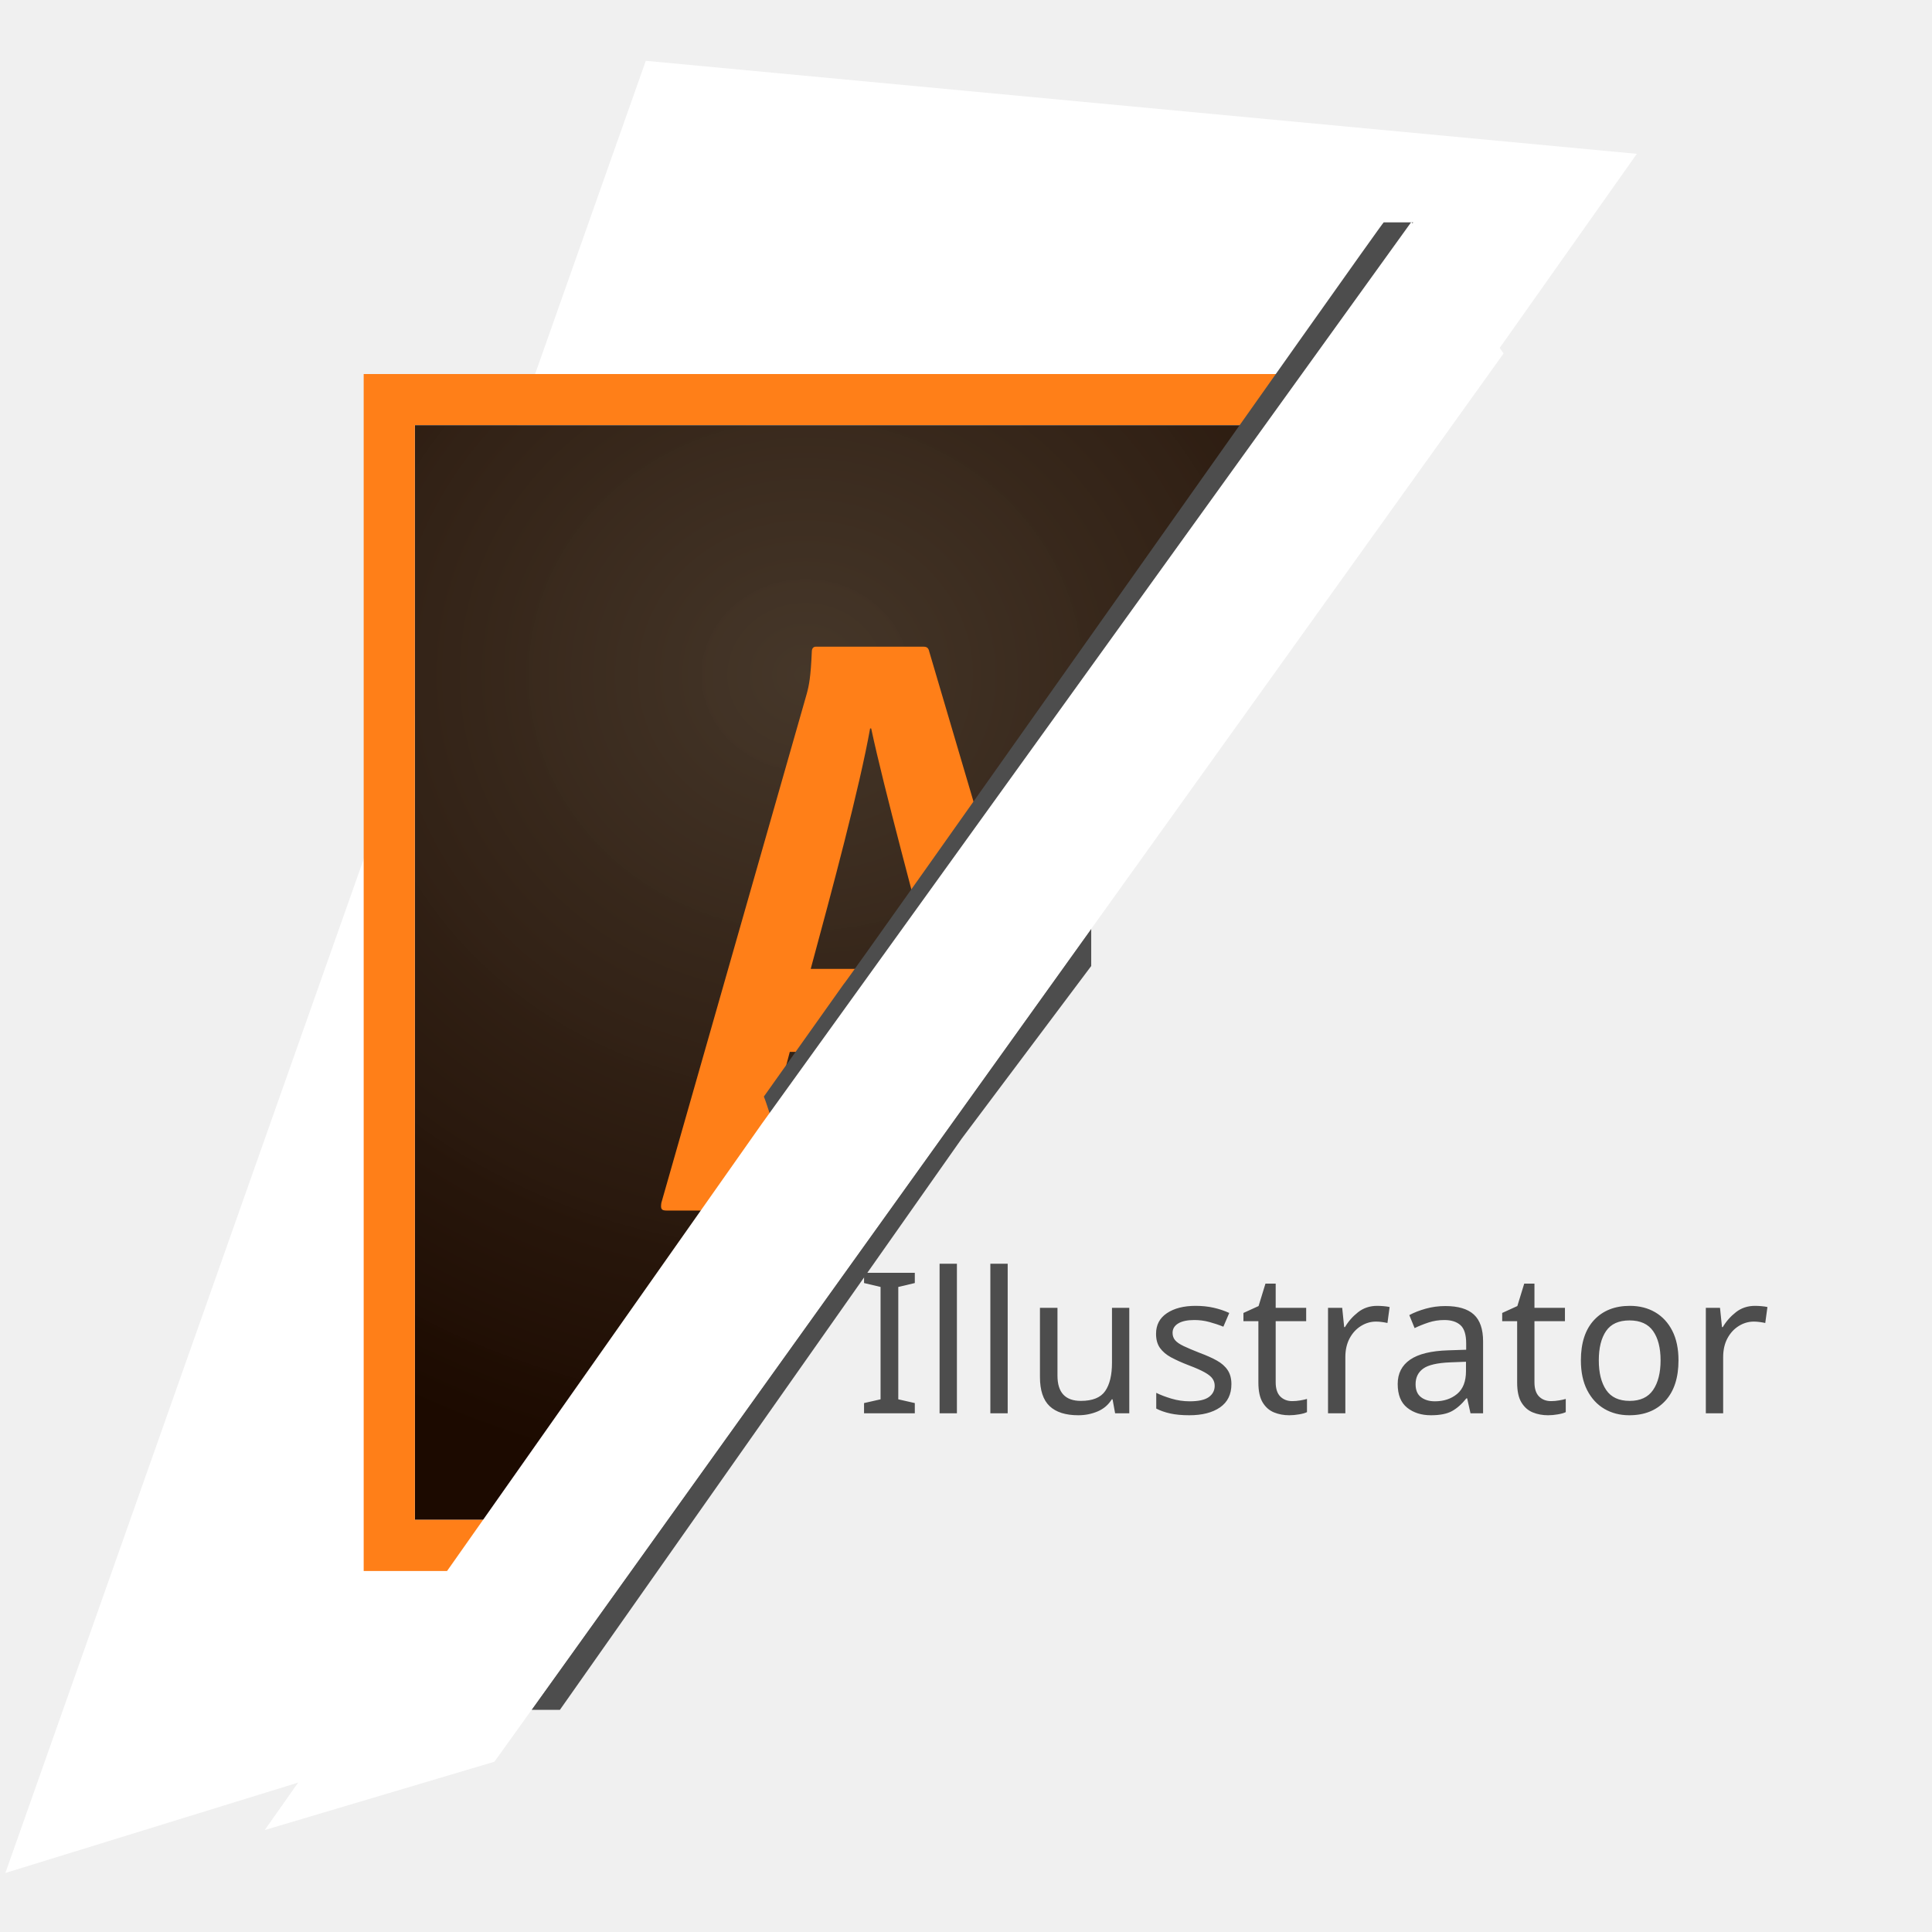
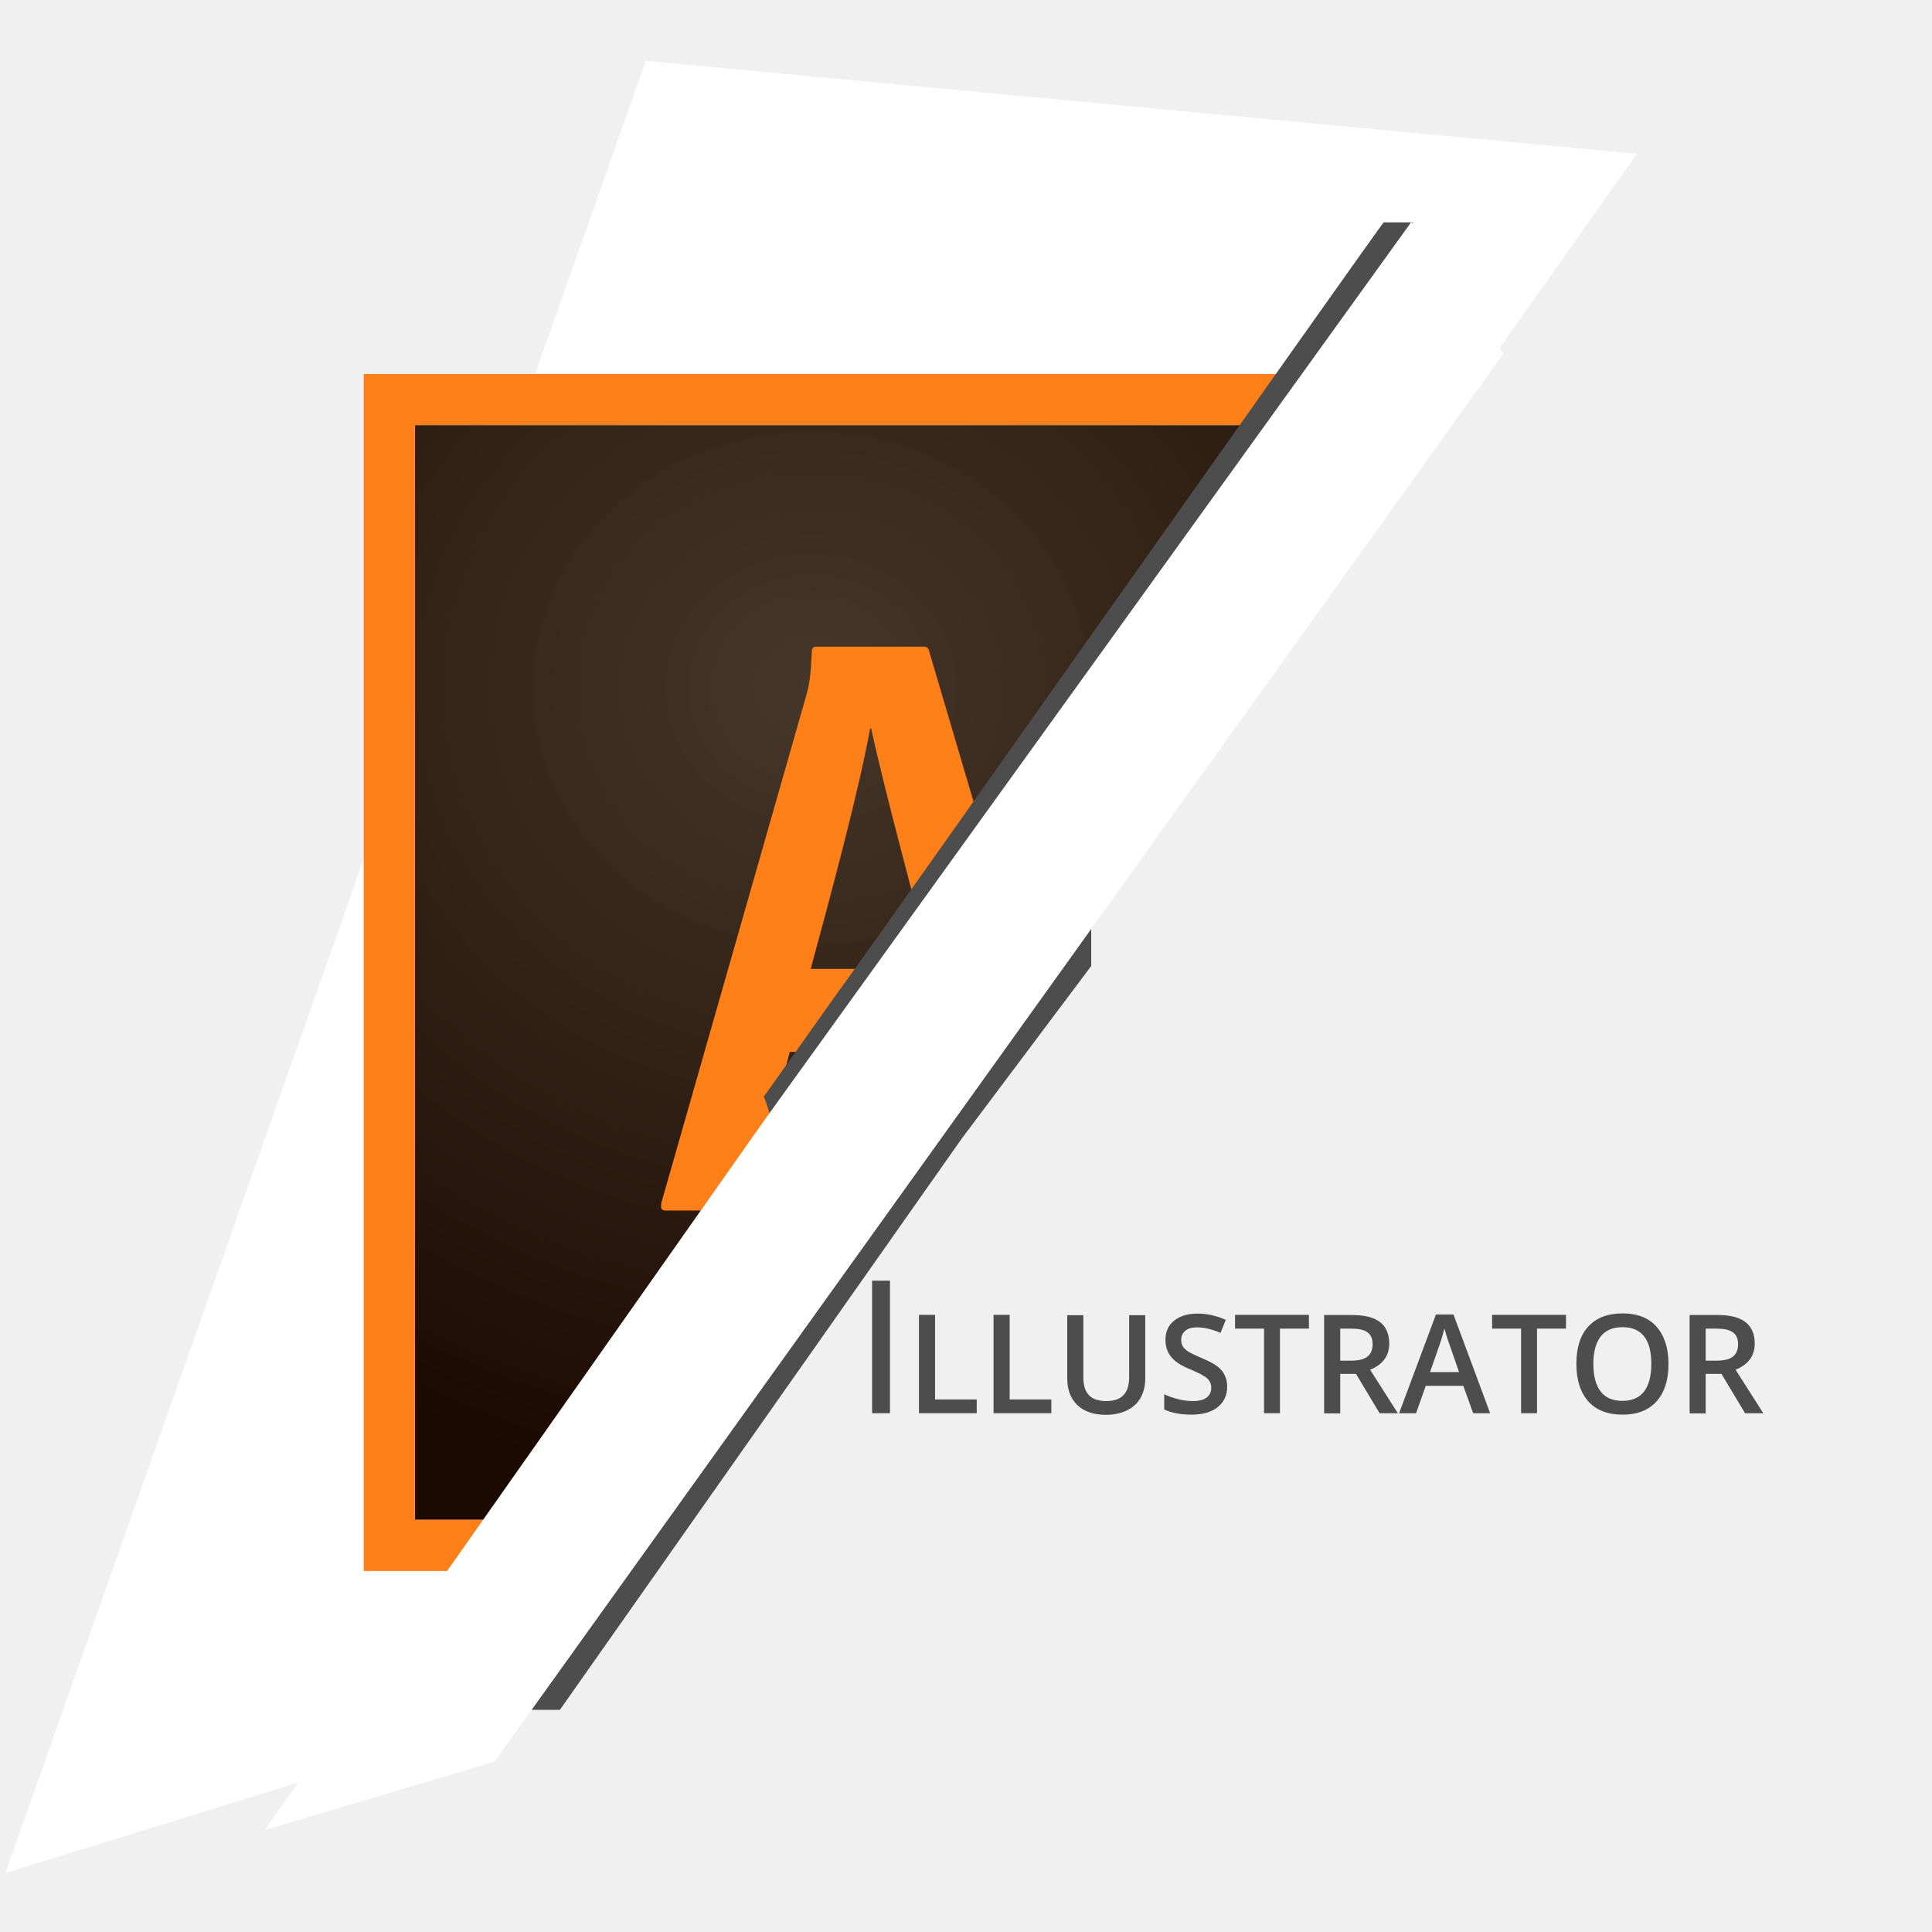
<svg xmlns="http://www.w3.org/2000/svg" version="1.1" id="Layer_1" x="0px" y="0px" viewBox="0 0 1080 1080" style="enable-background:new 0 0 1080 1080;" xml:space="preserve">
  <style type="text/css">
- 	.st0{fill:#4D4D4D;}
- 	.st1{font-family:'Charter-Roman';}
- 	.st2{font-size:110px;}
- 	.st3{display:none;fill:#4D4D4D;enable-background:new    ;}
+ 	.st0{enable-background:new    ;}
+ 	.st1{fill:#4D4D4D;}
+ 	.st2{display:none;fill:#4D4D4D;enable-background:new    ;}
+ 	.st3{font-family:'Charter-Roman';}
	.st4{font-size:690px;}
	.st5{fill:#FFFFFF;}
	.st6{fill:url(#SVGID_1_);}
	.st7{fill:#FF7F18;}
</style>
-   <text transform="matrix(1 0 0 1 478.5999 790.0427)" class="st0 st1 st2">Illustrator</text>
+   <g>
+     <g class="st0">
+       <path class="st1" d="M497.5,715.9V790h-10v-74.1H497.5z" />
+       <path class="st1" d="M513.7,790v-55h9v47.3h23.3v7.7H513.7z" />
+       <path class="st1" d="M555.4,790v-55h9v47.3h23.3v7.7H555.4z" />
+       <path class="st1" d="M640.2,735.1v35.6c0,4.1-0.9,7.6-2.6,10.7c-1.7,3-4.3,5.4-7.6,7c-3.3,1.6-7.2,2.5-11.8,2.5    c-6.8,0-12.1-1.8-15.9-5.4c-3.8-3.6-5.7-8.6-5.7-14.9v-35.4h9v34.8c0,4.5,1.1,7.9,3.2,10c2.1,2.2,5.3,3.2,9.7,3.2    c8.5,0,12.7-4.4,12.7-13.3v-34.7H640.2z" />
+       <path class="st1" d="M686,775.1c0,4.9-1.8,8.7-5.3,11.5c-3.5,2.8-8.4,4.2-14.6,4.2s-11.3-1-15.3-2.9v-8.5c2.5,1.2,5.2,2.1,8,2.8    c2.8,0.7,5.4,1,7.9,1c3.6,0,6.2-0.7,7.9-2c1.7-1.4,2.5-3.2,2.5-5.5c0-2.1-0.8-3.8-2.3-5.2c-1.6-1.4-4.8-3.1-9.6-5.1    c-5-2-8.5-4.3-10.6-7c-2.1-2.6-3.1-5.7-3.1-9.4c0-4.6,1.6-8.2,4.9-10.8c3.3-2.6,7.6-3.9,13.1-3.9c5.3,0,10.5,1.2,15.7,3.5    l-2.9,7.3c-4.9-2.1-9.2-3.1-13.1-3.1c-2.9,0-5.1,0.6-6.6,1.9c-1.5,1.3-2.3,2.9-2.3,5c0,1.4,0.3,2.7,0.9,3.7c0.6,1,1.6,2,3,2.9    c1.4,0.9,3.9,2.1,7.4,3.6c4,1.7,7,3.2,8.9,4.7c1.9,1.5,3.3,3.1,4.1,4.9C685.5,770.5,686,772.6,686,775.1z" />
+       <path class="st1" d="M715.6,790h-9v-47.3h-16.2v-7.7h41.3v7.7h-16.2V790z" />
+       <path class="st1" d="M749.2,768.1v22h-9v-55h15.5c7.1,0,12.3,1.3,15.8,4c3.4,2.7,5.1,6.7,5.1,12c0,6.8-3.6,11.7-10.7,14.6    l15.5,24.3h-10.2l-13.2-22H749.2z M749.2,760.6h6.2c4.2,0,7.2-0.8,9.1-2.3c1.9-1.6,2.8-3.9,2.8-6.9c0-3.1-1-5.3-3-6.7    s-5.1-2-9.2-2h-5.9V760.6z" />
+       <path class="st1" d="M823.5,790l-5.5-15.3h-21l-5.4,15.3h-9.5l20.6-55.2h9.8L833,790H823.5z M815.6,767l-5.2-15    c-0.4-1-0.9-2.6-1.6-4.7c-0.7-2.2-1.1-3.7-1.4-4.7c-0.7,3.1-1.7,6.5-3,10.1l-5,14.3H815.6z" />
+       <path class="st1" d="M859.3,790h-9v-47.3h-16.2v-7.7h41.3v7.7h-16.2V790z" />
+       <path class="st1" d="M932.7,762.5c0,8.9-2.2,15.9-6.7,20.9c-4.5,5-10.8,7.4-19,7.4c-8.3,0-14.7-2.5-19.1-7.4    c-4.4-4.9-6.7-11.9-6.7-21c0-9.1,2.2-16,6.7-20.9c4.5-4.9,10.9-7.3,19.2-7.3c8.2,0,14.5,2.5,18.9,7.4    C930.4,746.6,932.7,753.5,932.7,762.5z M890.7,762.5c0,6.8,1.4,11.9,4.1,15.4c2.7,3.5,6.8,5.2,12.1,5.2c5.3,0,9.4-1.7,12.1-5.2    s4.1-8.6,4.1-15.5c0-6.7-1.3-11.9-4-15.3c-2.7-3.5-6.7-5.2-12.1-5.2c-5.4,0-9.5,1.7-12.2,5.2C892.1,750.6,890.7,755.7,890.7,762.5    z" />
+       <path class="st1" d="M953.5,768.1v22h-9v-55H960c7.1,0,12.3,1.3,15.8,4c3.4,2.7,5.1,6.7,5.1,12c0,6.8-3.6,11.7-10.7,14.6    l15.5,24.3h-10.2l-13.2-22H953.5z M953.5,760.6h6.2c4.2,0,7.2-0.8,9.1-2.3c1.9-1.6,2.8-3.9,2.8-6.9c0-3.1-1-5.3-3-6.7    s-5.1-2-9.2-2h-5.9V760.6z" />
+     </g>
+   </g>
  <g id="lower-letter">
-     <text transform="matrix(1 0 0 1 488.2734 946.6895)" class="st3 st1 st4">r</text>
+     <text transform="matrix(1 0 0 1 488.2734 946.6895)" class="st2 st3 st4">r</text>
    <polygon class="st5" points="301,955 915,86 361,34 3,1047  " />
    <g id="lower-letter_1_">
      <g>
-         <radialGradient id="SVGID_1_" cx="985.51" cy="184.491" r="0.209" gradientTransform="matrix(2291.672 0 0 2218.755 -2258027.25 -408964.562)" gradientUnits="userSpaceOnUse">
+         <radialGradient id="SVGID_1_" cx="1219.408" cy="751.574" r="0.209" gradientTransform="matrix(2291.672 0 0 -2218.755 -2794044.5 1667934)" gradientUnits="userSpaceOnUse">
          <stop offset="0" style="stop-color:#423325;stop-opacity:0.98" />
          <stop offset="1" style="stop-color:#1C0A00" />
        </radialGradient>
        <path class="st6" d="M542.4,564c-0.1-2.5,0-4.9,0.3-7.4c1.3-12.3,2.5-25,6.3-36.9c4-12.5,9.5-24.5,14.9-36.4     c9.7-21.5,22.8-41.1,33.4-62.1c-1,2.3-2,4.6-2.9,7c8.1-18.9,16.8-37.2,27.5-55c8.7-14.4,18.5-28,26-43     c6.9-13.9,12.8-28.3,20-42.1c3.5-6.6,7.2-13.2,11.6-19.3c7.6-10.6,15.6-21.8,25-31.1H231.9v611.9h89.8     c3.3-5.8,7.5-11.2,12.7-15.9c11.2-11,21.6-22.7,31.4-35c14.3-19.2,27.8-38.9,42.2-58.1c19.4-25.9,39.2-50.2,61.8-73.3     c19.3-19.7,38.9-39.1,58.5-58.6c5.8-5.8,11.6-11.6,17.4-17.4C544.1,582.2,542.7,573,542.4,564z" />
        <path class="st7" d="M542.4,564c-0.1-2.5,0-4.9,0.3-7.4c1.3-12.3,2.5-25,6.3-36.9c2.6-8.1,5.8-16,9.3-23.8l-38.8-131.5     c-0.5-2.3-1.4-2.9-3.4-2.9h-60c-1.4,0-2.3,0.9-2.3,2.9c-0.6,14-1.5,18.6-2.9,23.7l-81.2,284.3c-0.5,3.4,0,4.3,2.9,4.3h42     c2.9,0,3.7-0.6,4.3-2.9l22.6-85.8H533l3.4,12.6c3.1-3.1,6.2-6.2,9.3-9.3C544.1,582.2,542.7,573,542.4,564z M453.2,541.6     c12-44.3,27.2-100.9,33.2-134.4h0.6c7.1,33.5,26,102.7,34,134.4H453.2z" />
        <path class="st7" d="M231.9,237.6h472.5c1-1,2.1-2,3.2-3c10.9-10.8,23.7-18.2,38.4-22.4c7.7-1,15.4-2.1,23.1-3.1     c6.5-0.3,12.9,0.4,19.1,1.9c0.3-0.6,0.6-1.3,1-1.9H203.3v669.1h107.1c1.2-5.7,3.3-11.2,6-16.5c1.4-4.2,3.2-8.3,5.3-12.1h-89.8     L231.9,237.6L231.9,237.6z" />
      </g>
    </g>
-     <polyline class="st0" points="610,540 610,519 297,955.8 313,955.8 537.6,636.5  " />
+     <polyline class="st1" points="610,540 610,519 297,955.8 313,955.8 537.6,636.5  " />
  </g>
  <g id="upper-letter">
-     <text transform="matrix(1 0 0 1 143.2734 587.6895)" class="st3 st1 st4">P</text>
-     <path class="st0" d="M427,613c1.4,3.3,4.9,14.7,5,15l358-503.7h-16.5c-0.3-0.8-301.7,426.9-302,426" />
+     <text transform="matrix(1 0 0 1 143.2734 587.6895)" class="st2 st3 st4">P</text>
+     <path class="st1" d="M427,613c1.4,3.3,4.9,14.7,5,15l358-503.7h-16.5c-0.3-0.8-301.7,426.9-302,426" />
    <polygon class="st5" points="426,628 789,124 840.5,197.6 276.4,984.8 148,1023  " />
  </g>
  <g id="Layer_3">
</g>
</svg>
